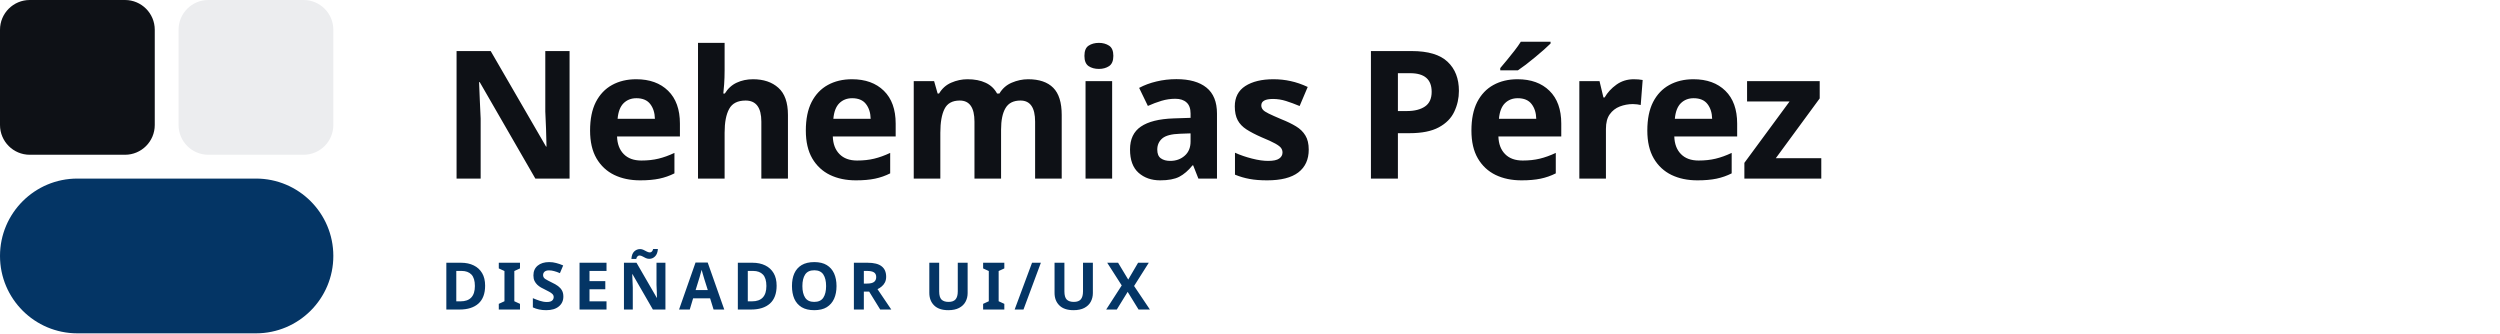
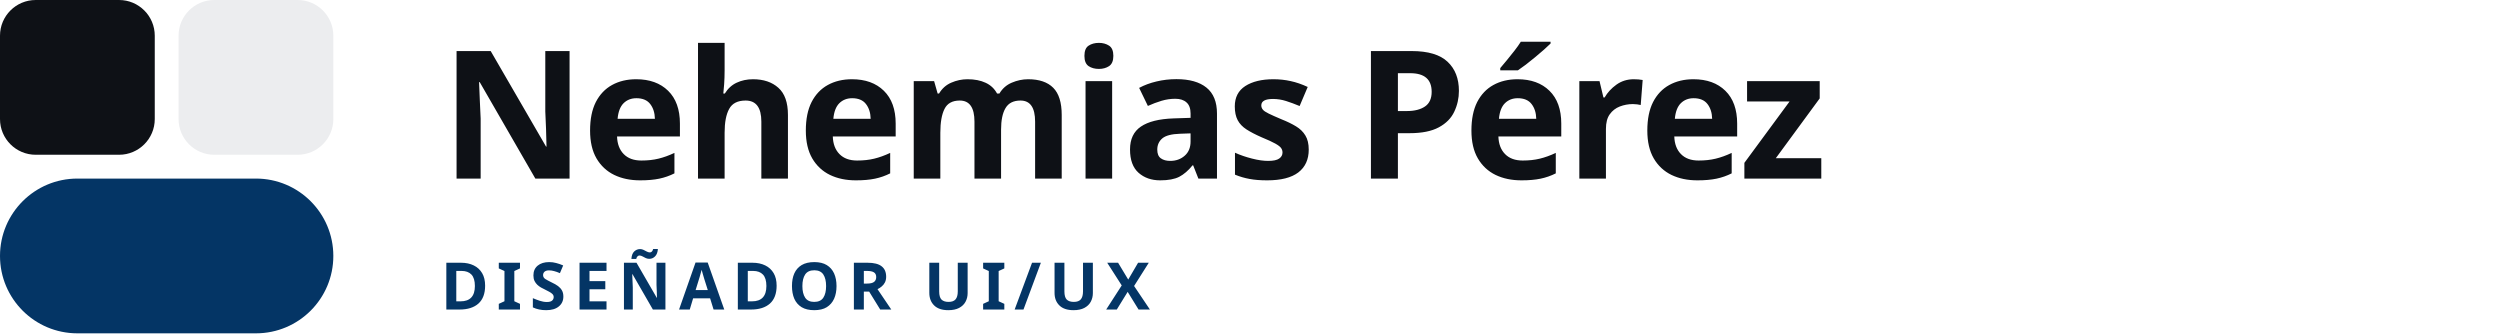
<svg xmlns="http://www.w3.org/2000/svg" viewBox="0 0 420 56" width="420" height="56" role="img" aria-labelledby="t">
  <g>
-     <rect x="0" y="0" width="26" height="26" rx="5" fill="#0E1116" />
-     <rect x="30" y="0" width="26" height="26" rx="5" fill="#ECEDEF" />
+     <rect x="0" y="0" width="26" height="26" rx="6" fill="#0E1116" />
+     <rect x="30" y="0" width="26" height="26" rx="6" fill="#ECEDEF" />
    <rect x="0" y="30" width="56" height="26" rx="13" fill="#043565" />
  </g>
  <text x="74" y="30" font-family="'Bricolage Grotesque', 'Instrument Sans', system-ui, sans-serif" font-weight="800" font-size="30" letter-spacing="-0.6" fill="#0E1116">Nehemias Pérez</text>
  <text x="74" y="52" font-family="'Instrument Sans', system-ui, sans-serif" font-weight="700" font-size="11" letter-spacing="1.3" fill="#043565">DISEÑADOR UI/UX</text>
</svg>
